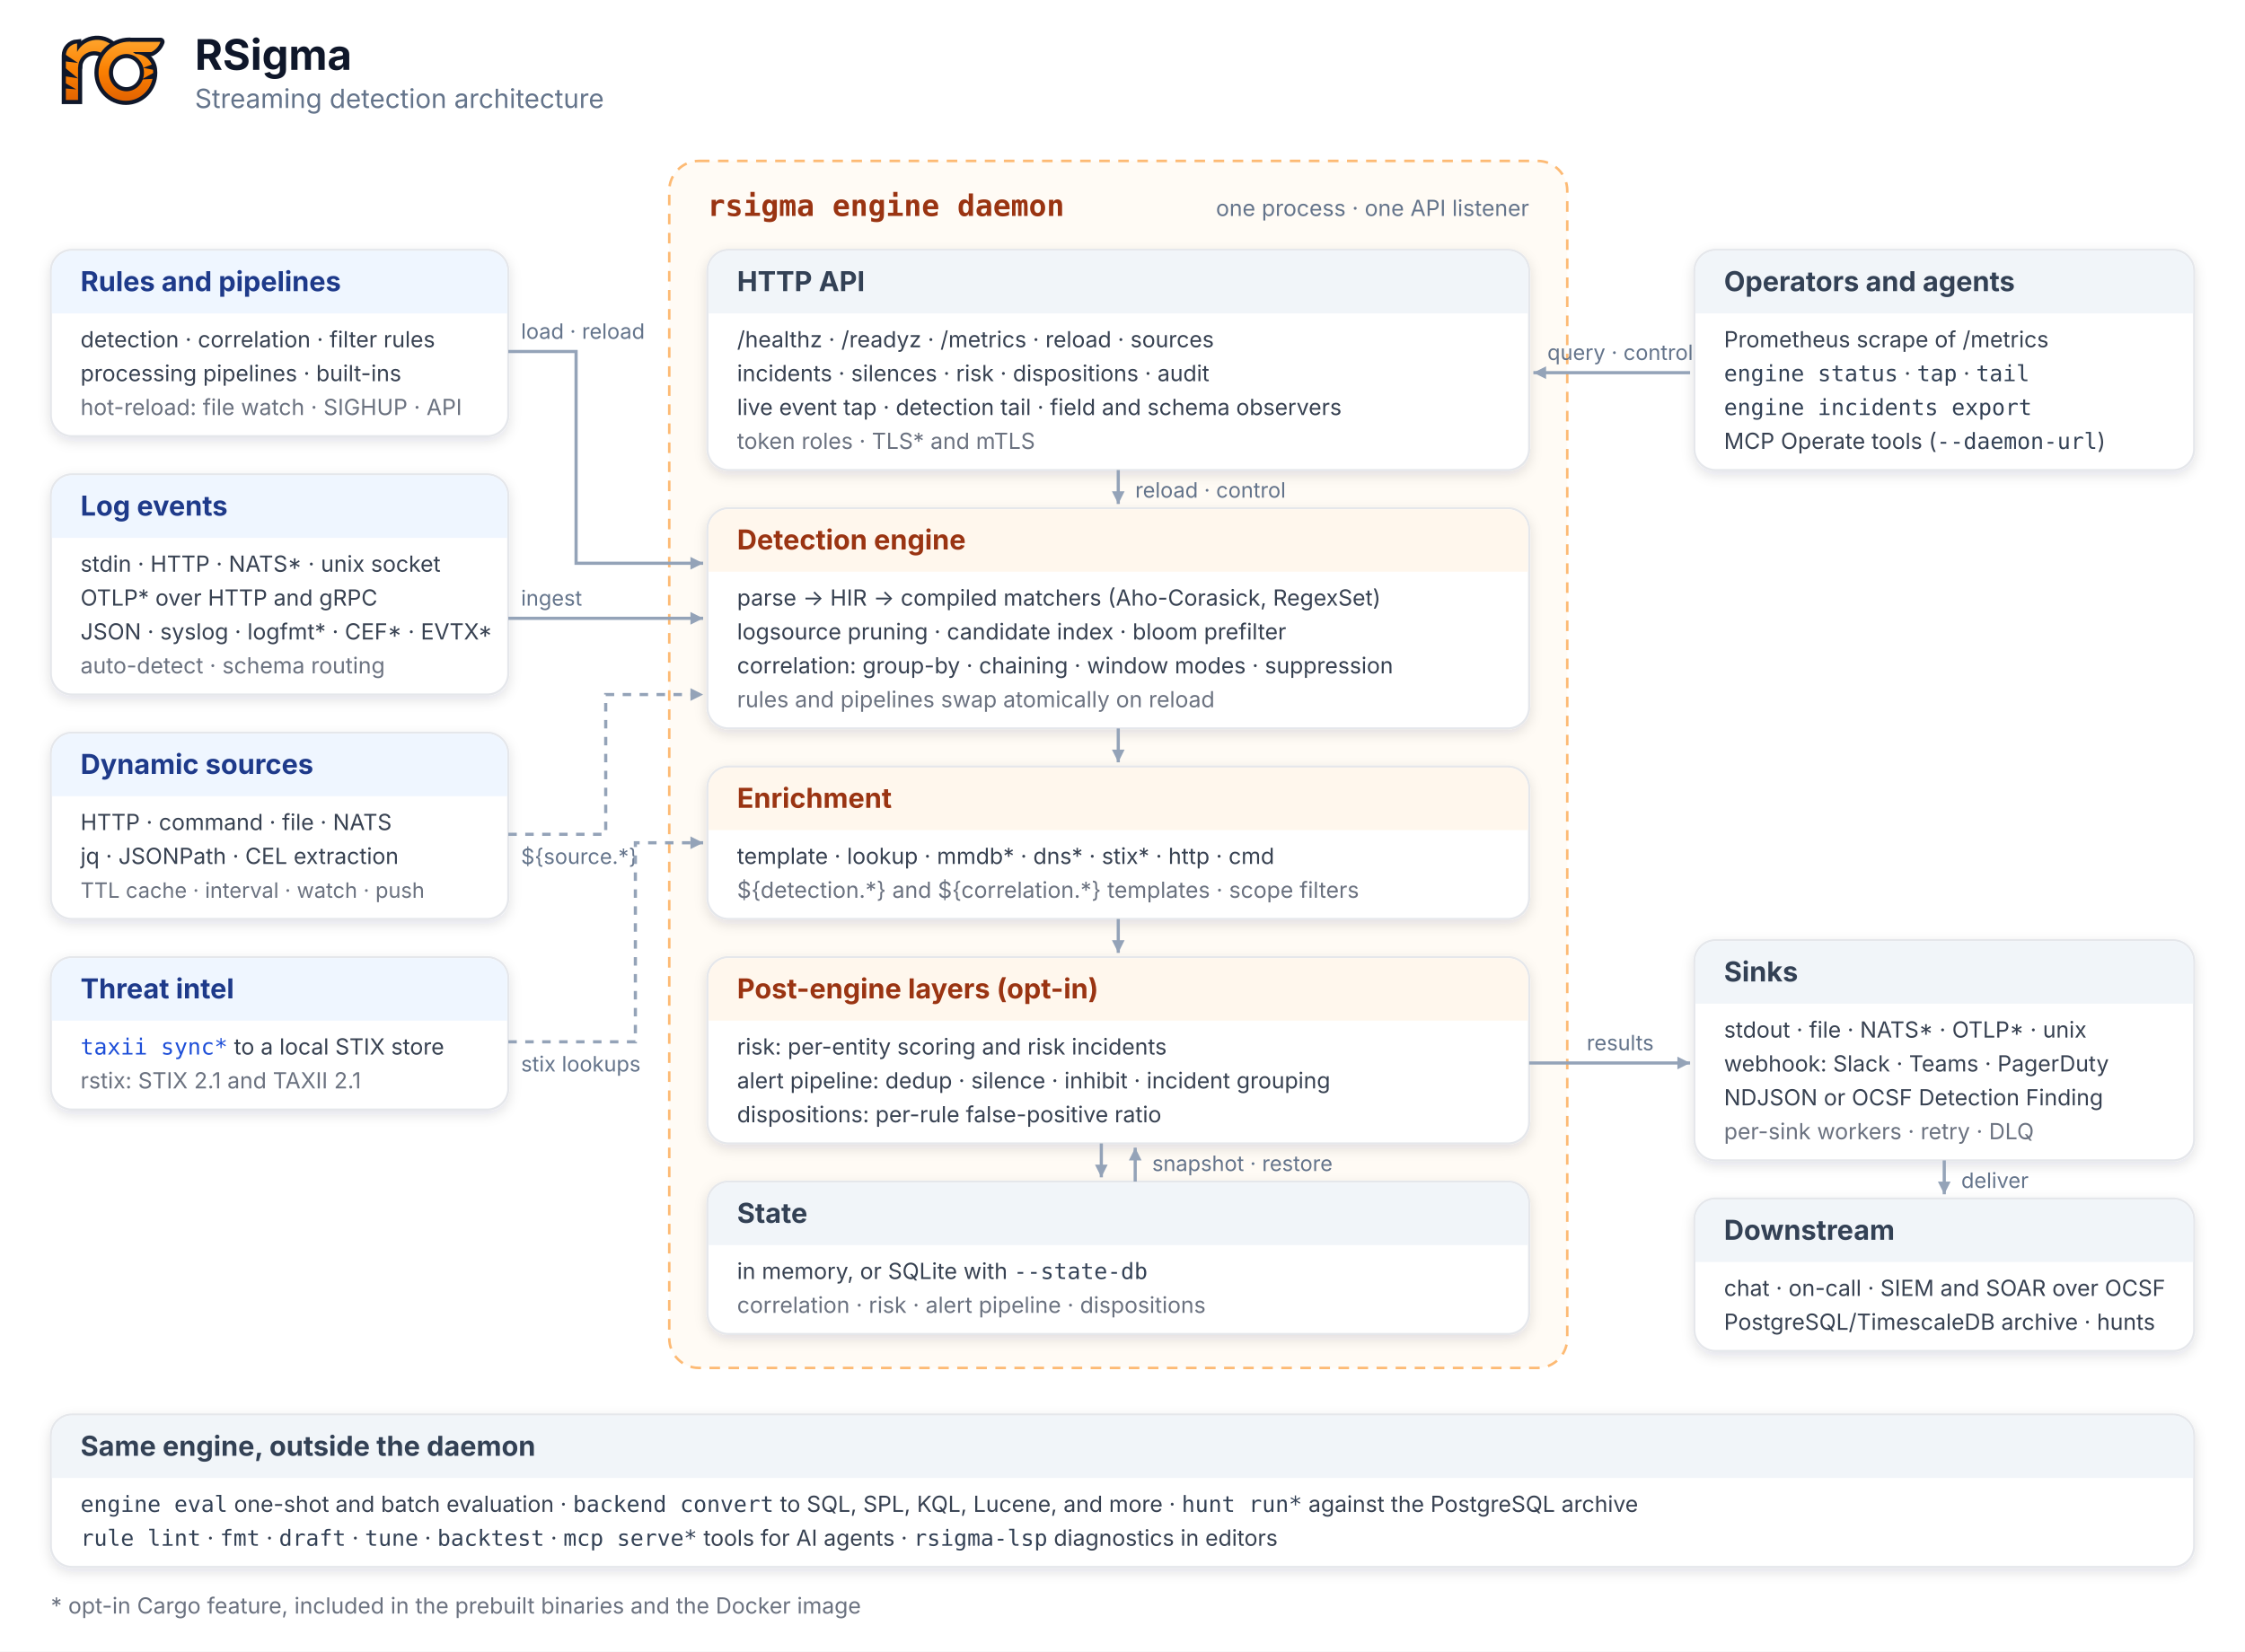
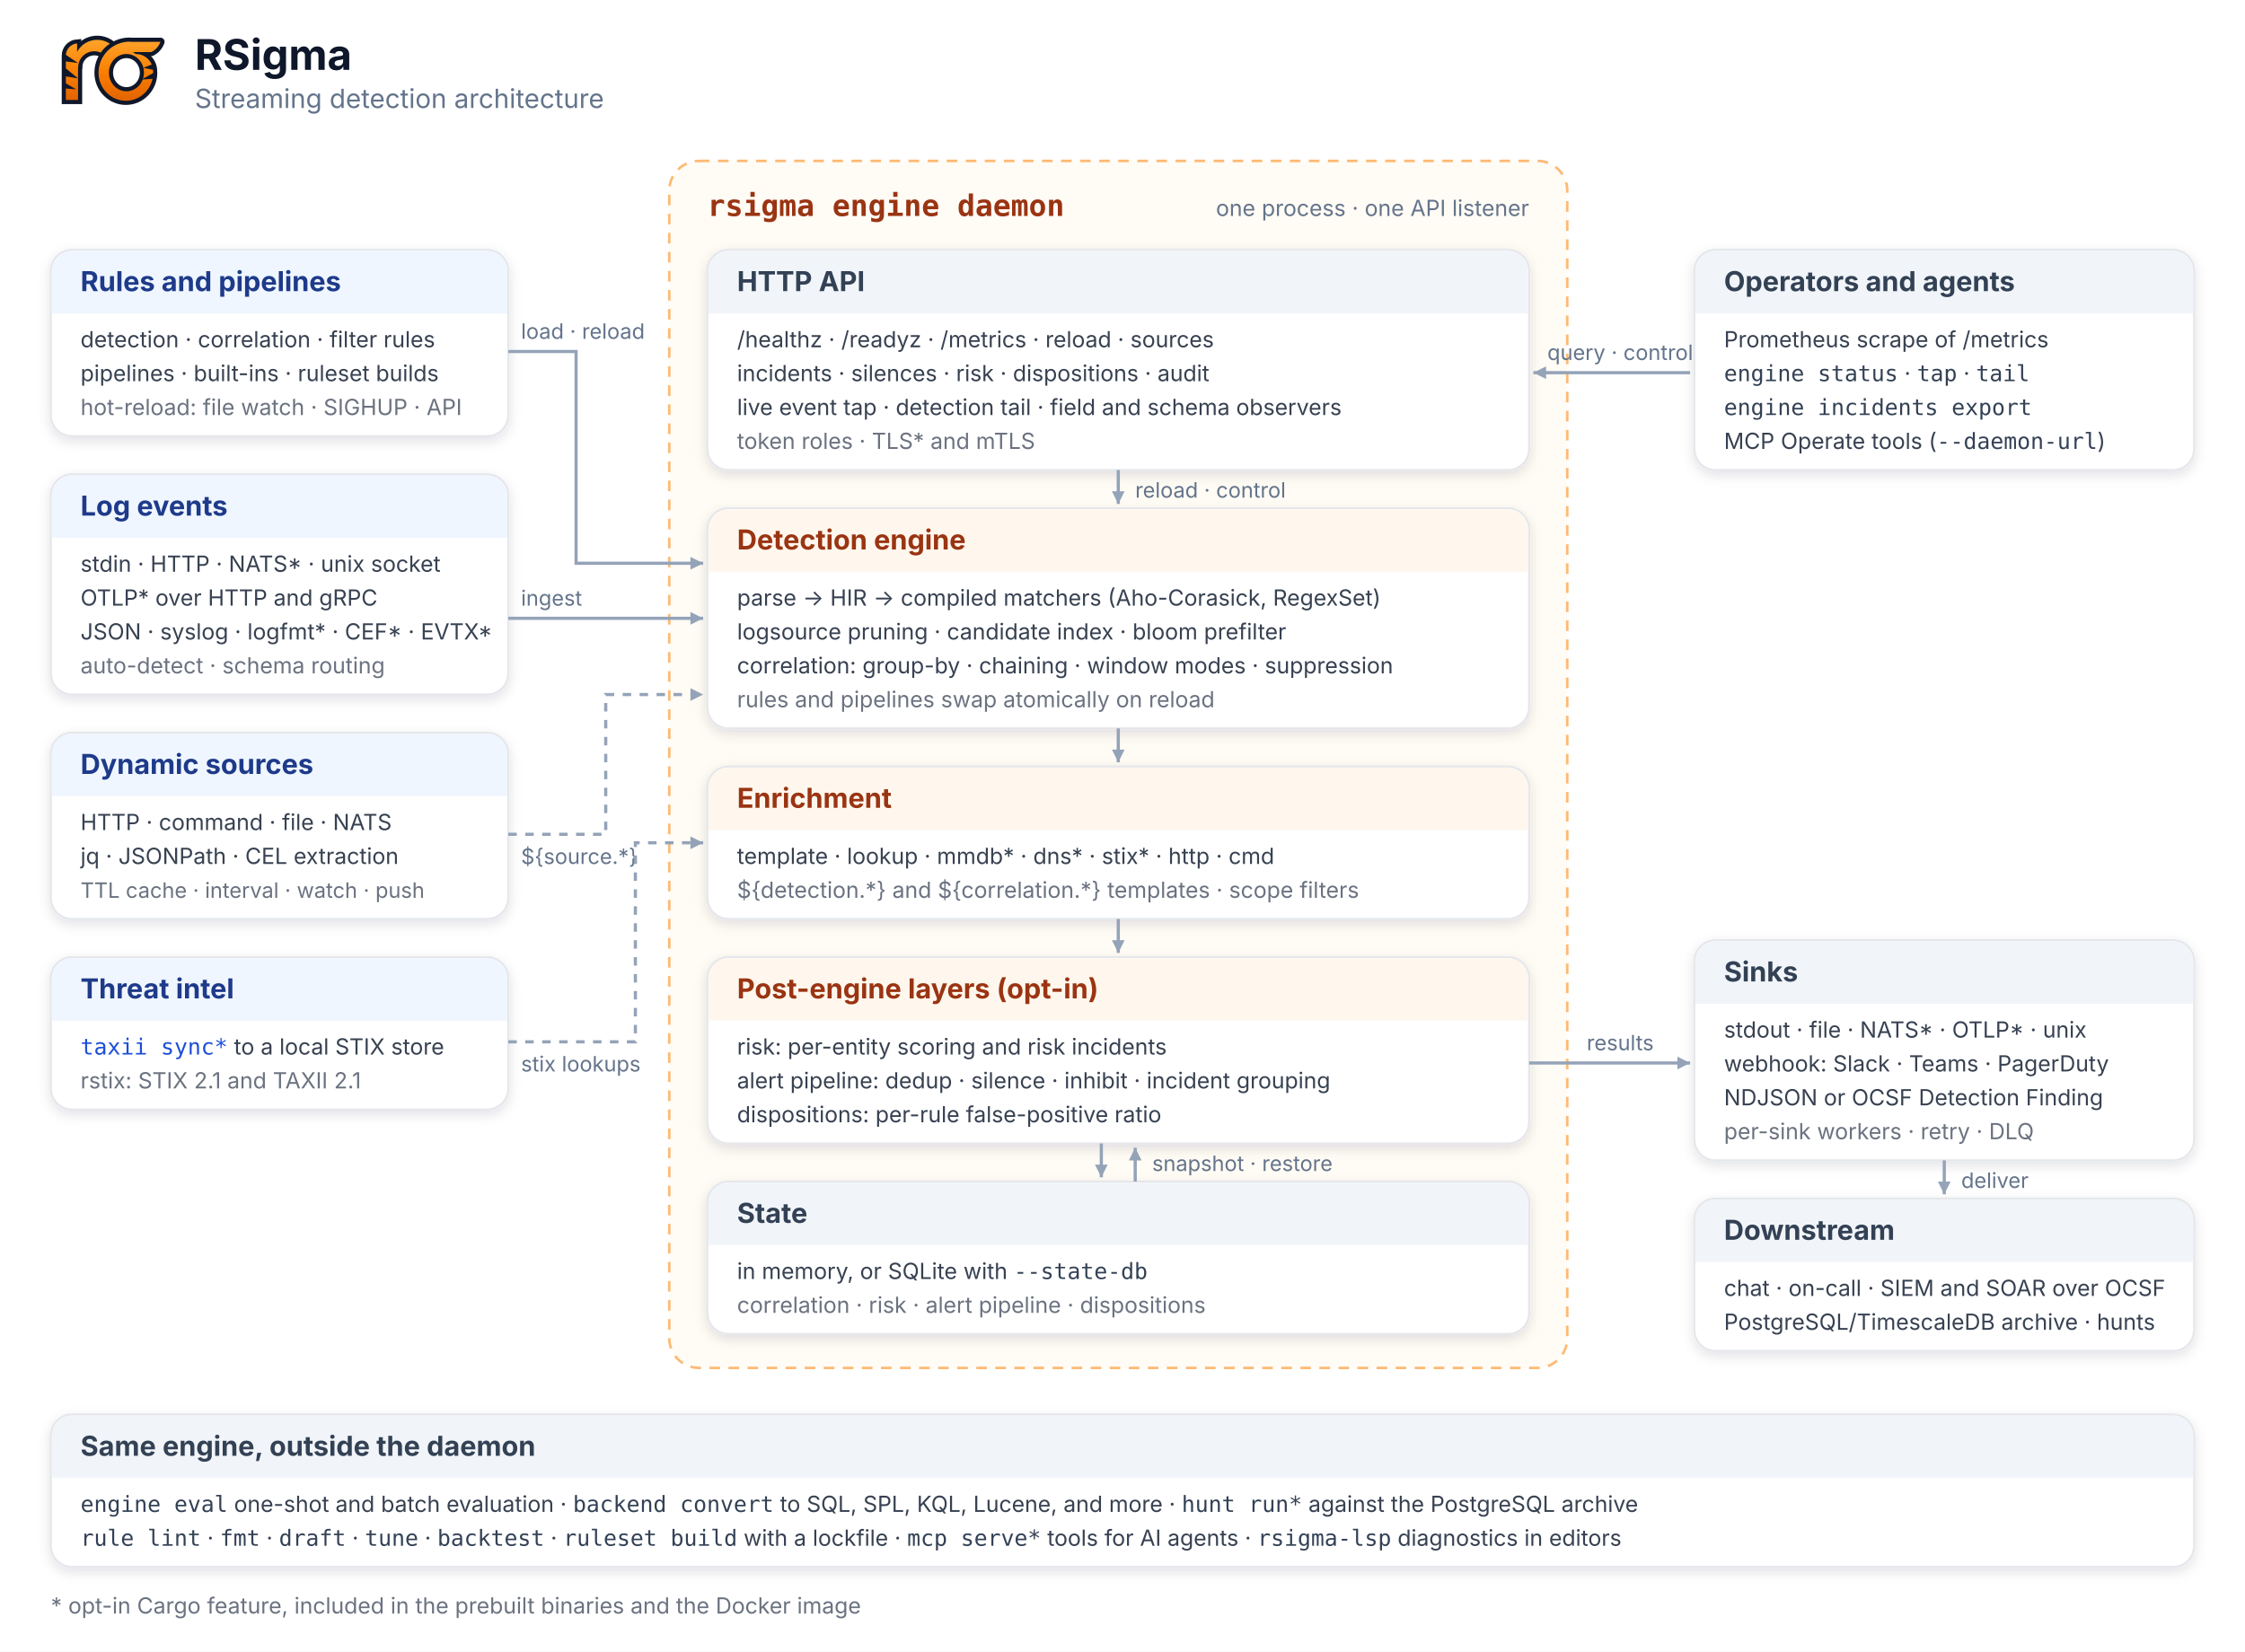
<svg xmlns="http://www.w3.org/2000/svg" width="1060" height="780" viewBox="0 0 1060 780" style="width:100%;height:100%" font-family="Inter, system-ui, -apple-system, Helvetica, Arial, sans-serif" role="img" aria-label="RSigma streaming detection architecture">
  <defs>
    <filter id="soft" x="-20%" y="-20%" width="140%" height="140%">
      <feDropShadow dx="0" dy="2" stdDeviation="3" flood-color="#0f172a" flood-opacity="0.12" />
    </filter>
    <marker id="arrow" markerWidth="8" markerHeight="8" refX="6" refY="3" orient="auto" markerUnits="userSpaceOnUse">
      <path class="arrowhead" d="M0,0 L6,3 L0,6 Z" fill="#94a3b8" />
    </marker>
    <style>
      .lnk { cursor: pointer; }
      .lnk:hover, .lnk:focus-visible { text-decoration: underline; }
      .head { cursor: pointer; }
      .head:focus-visible { outline: none; }
      .card, .flow { transition: stroke 120ms ease; }
      .stageL:hover .card, .stageL:focus-within .card { stroke: #60a5fa; }
      .stageR:hover .card, .stageR:focus-within .card { stroke: #fb923c; }
      .stageS:hover .card, .stageS:focus-within .card { stroke: #94a3b8; }
      .mono { font-family: ui-monospace, SFMono-Regular, Menlo, Consolas, monospace; }
      :root[data-embedded="true"] .bg { fill: transparent; }
      :root[data-theme="light"] { color-scheme: light; }
      /* Light values are presentation attributes on each element.
         Follow the host page's data-theme when embedded, or prefers-color-scheme standalone. */
      :root[data-theme="dark"] { color-scheme: dark; }
      :root[data-theme="dark"] .bg { fill: #0b1220; }
      :root[data-theme="dark"][data-embedded="true"] .bg { fill: transparent; }
      :root[data-theme="dark"] .logo { fill: #f1f5f9; }
      :root[data-theme="dark"] .logoLine { stroke: #f1f5f9; }
      :root[data-theme="dark"] .title { fill: #f1f5f9; }
      :root[data-theme="dark"] .sub { fill: #94a3b8; }
      :root[data-theme="dark"] .group { fill: #120f0c; stroke: #9a3412; }
      :root[data-theme="dark"] .groupT { fill: #fdba74; }
      :root[data-theme="dark"] .card { fill: #111b2e; stroke: #22314d; }
      :root[data-theme="dark"] .hdrL { fill: #142647; }
      :root[data-theme="dark"] .hdrR { fill: #33200f; }
      :root[data-theme="dark"] .hdrS { fill: #1a2436; }
      :root[data-theme="dark"] .tL, :root[data-theme="dark"] .cmdL { fill: #93c5fd; }
      :root[data-theme="dark"] .tR, :root[data-theme="dark"] .cmdR { fill: #fdba74; }
      :root[data-theme="dark"] .tS, :root[data-theme="dark"] .cmdS { fill: #e2e8f0; }
      :root[data-theme="dark"] .ink { fill: #cbd5e1; }
      :root[data-theme="dark"] .muted { fill: #8b9ab0; }
      :root[data-theme="dark"] .annot { fill: #94a3b8; }
      :root[data-theme="dark"] .flow { stroke: #64748b; }
      :root[data-theme="dark"] .arrowhead { fill: #64748b; }
      @media (prefers-color-scheme: dark) {
        :root:not([data-theme="light"]) { color-scheme: dark; }
        :root:not([data-theme="light"]) .bg { fill: #0b1220; }
        :root[data-embedded="true"]:not([data-theme="light"]) .bg { fill: transparent; }
        :root:not([data-theme="light"]) .logo { fill: #f1f5f9; }
        :root:not([data-theme="light"]) .logoLine { stroke: #f1f5f9; }
        :root:not([data-theme="light"]) .title { fill: #f1f5f9; }
        :root:not([data-theme="light"]) .sub { fill: #94a3b8; }
        :root:not([data-theme="light"]) .group { fill: #120f0c; stroke: #9a3412; }
        :root:not([data-theme="light"]) .groupT { fill: #fdba74; }
        :root:not([data-theme="light"]) .card { fill: #111b2e; stroke: #22314d; }
        :root:not([data-theme="light"]) .hdrL { fill: #142647; }
        :root:not([data-theme="light"]) .hdrR { fill: #33200f; }
        :root:not([data-theme="light"]) .hdrS { fill: #1a2436; }
        :root:not([data-theme="light"]) .tL, :root:not([data-theme="light"]) .cmdL { fill: #93c5fd; }
        :root:not([data-theme="light"]) .tR, :root:not([data-theme="light"]) .cmdR { fill: #fdba74; }
        :root:not([data-theme="light"]) .tS, :root:not([data-theme="light"]) .cmdS { fill: #e2e8f0; }
        :root:not([data-theme="light"]) .ink { fill: #cbd5e1; }
        :root:not([data-theme="light"]) .muted { fill: #8b9ab0; }
        :root:not([data-theme="light"]) .annot { fill: #94a3b8; }
        :root:not([data-theme="light"]) .flow { stroke: #64748b; }
        :root:not([data-theme="light"]) .arrowhead { fill: #64748b; }
      }
    </style>
  </defs>
  <rect class="bg" fill="#ffffff" x="0" y="0" width="1060" height="780" />
  <g transform="translate(24,12) scale(0.05)">
    <defs>
      <linearGradient id="logoGrad" gradientUnits="userSpaceOnUse" x1="0" y1="150" x2="0" y2="704">
        <stop offset="0.0" stop-color="#fea229" />
        <stop offset="0.5" stop-color="#fb8002" />
        <stop offset="1.0" stop-color="#e36401" />
      </linearGradient>
    </defs>
    <g class="logoLine" fill="none" stroke="#0f172a" stroke-width="78" stroke-linejoin="round">
      <path stroke-linejoin="miter" d="M142,704V285A115 115 0 0 1 248,170.4V255H257V704Z" />
      <path d="M248,250.4A215 215 0 0 1 610,222L530,301.6A152.5 152.5 0 0 0 258,396.3H200V250.4Z" />
    </g>
    <g fill="url(#logoGrad)" fill-rule="evenodd">
      <path d="M142,704V285A115 115 0 0 1 248,170.4V255H257V704Z" />
      <path d="M248,250.4A215 215 0 0 1 610,222L530,301.6A152.5 152.5 0 0 0 258,396.3H200V250.4Z" />
    </g>
    <g class="logoLine" fill="none" stroke="#0f172a" stroke-width="78" stroke-linejoin="round">
      <path d="M744,153.5A293.5 293.5 0 0 0 450.5,447A258 265 0 0 0 966.5,447A258 265 0 0 0 964.2,411.5A163 163 0 0 0 801,270L775,252L764,163.5ZM548.5,446A165.5 176 0 0 1 879.5,446A165.5 176 0 0 1 548.5,446Z" />
      <path d="M744,155H1035.2A171 171 0 0 1 948.3,252H744Z" />
    </g>
    <g fill="url(#logoGrad)" fill-rule="evenodd">
      <path d="M744,153.5A293.5 293.5 0 0 0 450.5,447A258 265 0 0 0 966.5,447A258 265 0 0 0 964.2,411.5A163 163 0 0 0 801,270L775,252L764,163.5ZM548.5,446A165.5 176 0 0 1 879.5,446A165.5 176 0 0 1 548.5,446Z" />
      <path d="M744,155H1035.2A171 171 0 0 1 948.3,252H744Z" />
    </g>
    <path class="logo" fill="#0f172a" d="M110,257.2L257,355L110,336.8ZM110,379.9L257,500.5L110,476.5ZM110,529.7L240,604L110,593.3ZM872,401L975,361V421ZM856,511L975,445V504Z" />
  </g>
  <a class="head" href="https://rsigma.io/" target="_top">
    <text class="title lnk" fill="#0f172a" x="92" y="33" font-size="20" font-weight="bold">RSigma</text>
  </a>
  <text class="sub" fill="#64748b" x="92" y="51" font-size="12.5">Streaming detection architecture</text>
  <rect class="group" x="316" y="76" width="424" height="570" rx="14" fill="#fffbf5" stroke="#fdba74" stroke-width="1.2" stroke-dasharray="5 4" />
  <a class="head" href="https://rsigma.io/cli/engine/daemon/" target="_top">
    <text class="groupT lnk" fill="#9a3412" x="334" y="102" font-size="14" font-weight="bold">
      <tspan class="mono">rsigma engine daemon</tspan>
    </text>
  </a>
  <text class="annot" fill="#64748b" x="722" y="102" font-size="10.5" text-anchor="end">
    <a class="lnk" href="https://rsigma.io/guide/streaming-detection/#what-the-daemon-does" target="_top">one process · one API listener</a>
  </text>
  <g class="stage stageS">
    <rect class="card cardS" fill="#ffffff" stroke="#e5e7eb" stroke-width="1" x="334" y="118" width="388" height="104" rx="10" filter="url(#soft)" />
    <path class="hdrS" fill="#f1f5f9" d="M334.5,128 a9.5,9.5 0 0 1 9.5,-9.5 h368 a9.5,9.5 0 0 1 9.5,9.5 v20 h-387 Z" />
    <a class="head" href="https://rsigma.io/reference/http-api/" target="_top">
      <text class="tS lnk" fill="#334155" x="348" y="137.5" font-size="13" font-weight="bold">HTTP API</text>
    </a>
    <text class="ink" fill="#374151" x="348" y="164" font-size="10.5">
      <a class="lnk" href="https://rsigma.io/reference/http-api/#probes" target="_top">/healthz · /readyz</a> · <a class="lnk" href="https://rsigma.io/reference/metrics/" target="_top">/metrics</a> · <a class="lnk" href="https://rsigma.io/reference/http-api/#reload" target="_top">reload</a> · <a class="lnk" href="https://rsigma.io/reference/http-api/#dynamic-sources" target="_top">sources</a>
    </text>
    <text class="ink" fill="#374151" x="348" y="180" font-size="10.5">
      <a class="lnk" href="https://rsigma.io/reference/http-api-state/" target="_top">incidents · silences · risk · dispositions · audit</a>
    </text>
    <text class="ink" fill="#374151" x="348" y="196" font-size="10.5">
      <a class="lnk" href="https://rsigma.io/reference/http-api-observability/" target="_top">live event tap · detection tail · field and schema observers</a>
    </text>
    <text class="muted" fill="#6b7280" x="348" y="212" font-size="10.5">
      <a class="lnk" href="https://rsigma.io/reference/http-api/#authentication" target="_top">token roles</a> · <a class="lnk" href="https://rsigma.io/reference/security/" target="_top">TLS* and mTLS</a>
    </text>
  </g>
  <g class="stage stageR">
    <rect class="card cardR" fill="#ffffff" stroke="#e5e7eb" stroke-width="1" x="334" y="240" width="388" height="104" rx="10" filter="url(#soft)" />
    <path class="hdrR" fill="#fff7ed" d="M334.5,250 a9.5,9.5 0 0 1 9.5,-9.5 h368 a9.5,9.5 0 0 1 9.5,9.5 v20 h-387 Z" />
    <a class="head" href="https://rsigma.io/reference/architecture/#data-flow" target="_top">
      <text class="tR lnk" fill="#9a3412" x="348" y="259.5" font-size="13" font-weight="bold">Detection engine</text>
    </a>
    <text class="ink" fill="#374151" x="348" y="286" font-size="10.5">
      <a class="lnk" href="https://rsigma.io/reference/architecture/#data-flow" target="_top">parse → HIR</a> → <a class="lnk" href="https://rsigma.io/guide/performance-tuning/#always-on-the-matcher-optimizer" target="_top">compiled matchers (Aho-Corasick, RegexSet)</a>
    </text>
    <text class="ink" fill="#374151" x="348" y="302" font-size="10.5">
      <a class="lnk" href="https://rsigma.io/guide/logsource-routing/" target="_top">logsource pruning</a> · <a class="lnk" href="https://rsigma.io/guide/performance-tuning/#rule-loading-at-scale" target="_top">candidate index</a> · <a class="lnk" href="https://rsigma.io/guide/performance-tuning/#bloom-pre-filter-for-substring-heavy-rule-sets" target="_top">bloom prefilter</a>
    </text>
    <text class="ink" fill="#374151" x="348" y="318" font-size="10.5">
      <a class="lnk" href="https://rsigma.io/getting-started/concepts/#the-three-kinds-of-rules" target="_top">correlation: group-by · chaining</a> · <a class="lnk" href="https://rsigma.io/guide/streaming-detection/#window-modes" target="_top">window modes</a> · <a class="lnk" href="https://rsigma.io/reference/custom-attributes/#rsigma-attributes" target="_top">suppression</a>
    </text>
    <text class="muted" fill="#6b7280" x="348" y="334" font-size="10.5">
      <a class="lnk" href="https://rsigma.io/guide/streaming-detection/#hot-reload" target="_top">rules and pipelines swap atomically on reload</a>
    </text>
  </g>
  <g class="stage stageR">
    <rect class="card cardR" fill="#ffffff" stroke="#e5e7eb" stroke-width="1" x="334" y="362" width="388" height="72" rx="10" filter="url(#soft)" />
    <path class="hdrR" fill="#fff7ed" d="M334.5,372 a9.5,9.5 0 0 1 9.5,-9.5 h368 a9.5,9.5 0 0 1 9.5,9.5 v20 h-387 Z" />
    <a class="head" href="https://rsigma.io/guide/enrichers/" target="_top">
      <text class="tR lnk" fill="#9a3412" x="348" y="381.5" font-size="13" font-weight="bold">Enrichment</text>
    </a>
    <text class="ink" fill="#374151" x="348" y="408" font-size="10.5">
      <a class="lnk" href="https://rsigma.io/guide/enrichers/#template-pure-string-interpolation" target="_top">template</a> · <a class="lnk" href="https://rsigma.io/guide/enrichers/#lookup-read-from-the-dynamic-source-cache" target="_top">lookup</a> · <a class="lnk" href="https://rsigma.io/guide/enrichers/#mmdb-local-mmdb-lookup" target="_top">mmdb*</a> · <a class="lnk" href="https://rsigma.io/guide/enrichers/#dns-dns-lookup" target="_top">dns*</a> · <a class="lnk" href="https://rsigma.io/guide/enrichers/#stix-local-stix-store-lookup" target="_top">stix*</a> · <a class="lnk" href="https://rsigma.io/guide/enrichers/#http-per-result-http-fetch-with-optional-response-cache" target="_top">http</a> · <a class="lnk" href="https://rsigma.io/guide/enrichers/#command-per-result-local-process-execution" target="_top">cmd</a>
    </text>
    <text class="muted" fill="#6b7280" x="348" y="424" font-size="10.5">
      <a class="lnk" href="https://rsigma.io/guide/enrichers/#kind-and-template-namespaces" target="_top">${detection.*} and ${correlation.*} templates</a> · <a class="lnk" href="https://rsigma.io/guide/enrichers/#scope-filtering" target="_top">scope filters</a>
    </text>
  </g>
  <g class="stage stageR">
    <rect class="card cardR" fill="#ffffff" stroke="#e5e7eb" stroke-width="1" x="334" y="452" width="388" height="88" rx="10" filter="url(#soft)" />
    <path class="hdrR" fill="#fff7ed" d="M334.5,462 a9.5,9.5 0 0 1 9.5,-9.5 h368 a9.5,9.5 0 0 1 9.5,9.5 v20 h-387 Z" />
    <a class="head" href="https://rsigma.io/guide/risk-based-alerting/" target="_top">
      <text class="tR lnk" fill="#9a3412" x="348" y="471.5" font-size="13" font-weight="bold">Post-engine layers (opt-in)</text>
    </a>
    <text class="ink" fill="#374151" x="348" y="498" font-size="10.5">
      <a class="lnk" href="https://rsigma.io/guide/risk-based-alerting/" target="_top">risk: per-entity scoring and risk incidents</a>
    </text>
    <text class="ink" fill="#374151" x="348" y="514" font-size="10.5">
      <a class="lnk" href="https://rsigma.io/guide/alert-pipeline/" target="_top">alert pipeline: dedup · silence · inhibit · incident grouping</a>
    </text>
    <text class="ink" fill="#374151" x="348" y="530" font-size="10.5">
      <a class="lnk" href="https://rsigma.io/guide/triage-feedback/" target="_top">dispositions: per-rule false-positive ratio</a>
    </text>
  </g>
  <g class="stage stageS">
    <rect class="card cardS" fill="#ffffff" stroke="#e5e7eb" stroke-width="1" x="334" y="558" width="388" height="72" rx="10" filter="url(#soft)" />
    <path class="hdrS" fill="#f1f5f9" d="M334.5,568 a9.5,9.5 0 0 1 9.5,-9.5 h368 a9.5,9.5 0 0 1 9.5,9.5 v20 h-387 Z" />
    <a class="head" href="https://rsigma.io/guide/streaming-detection/#state-persistence" target="_top">
      <text class="tS lnk" fill="#334155" x="348" y="577.5" font-size="13" font-weight="bold">State</text>
    </a>
    <text class="ink" fill="#374151" x="348" y="604" font-size="10.5">
      <a class="lnk" href="https://rsigma.io/guide/streaming-detection/#state-persistence" target="_top">in memory, or SQLite with</a>
      <a class="lnk" href="https://rsigma.io/guide/streaming-detection/#state-persistence" target="_top">
        <tspan class="mono cmdS" fill="#334155">--state-db</tspan>
      </a>
    </text>
    <text class="muted" fill="#6b7280" x="348" y="620" font-size="10.5">
      <a class="lnk" href="https://rsigma.io/guide/streaming-detection/#state-persistence" target="_top">correlation</a> · <a class="lnk" href="https://rsigma.io/guide/risk-based-alerting/" target="_top">risk</a> · <a class="lnk" href="https://rsigma.io/guide/alert-pipeline/" target="_top">alert pipeline</a> · <a class="lnk" href="https://rsigma.io/guide/triage-feedback/" target="_top">dispositions</a>
    </text>
  </g>
  <path class="flow" d="M528.0,222 L528.0,238" fill="none" stroke="#94a3b8" stroke-width="1.5" marker-end="url(#arrow)" />
  <text class="annot" fill="#64748b" x="536.0" y="235" font-size="10" text-anchor="start">
    <a class="lnk" href="https://rsigma.io/reference/http-api/#reload" target="_top">reload · control</a>
  </text>
  <path class="flow" d="M528.0,344 L528.0,360" fill="none" stroke="#94a3b8" stroke-width="1.5" marker-end="url(#arrow)" />
  <path class="flow" d="M528.0,434 L528.0,450" fill="none" stroke="#94a3b8" stroke-width="1.5" marker-end="url(#arrow)" />
  <path class="flow" d="M520.0,540 L520.0,556" fill="none" stroke="#94a3b8" stroke-width="1.5" marker-end="url(#arrow)" />
  <path class="flow" d="M536.0,558 L536.0,542" fill="none" stroke="#94a3b8" stroke-width="1.5" marker-end="url(#arrow)" />
  <text class="annot" fill="#64748b" x="544.0" y="553" font-size="10" text-anchor="start">
    <a class="lnk" href="https://rsigma.io/guide/streaming-detection/#state-persistence" target="_top">snapshot · restore</a>
  </text>
  <g class="stage stageL">
    <rect class="card cardL" fill="#ffffff" stroke="#e5e7eb" stroke-width="1" x="24" y="118" width="216" height="88" rx="10" filter="url(#soft)" />
    <path class="hdrL" fill="#eff6ff" d="M24.5,128 a9.5,9.5 0 0 1 9.5,-9.5 h196 a9.5,9.5 0 0 1 9.5,9.5 v20 h-215 Z" />
    <a class="head" href="https://rsigma.io/getting-started/concepts/" target="_top">
      <text class="tL lnk" fill="#1e3a8a" x="38" y="137.5" font-size="13" font-weight="bold">Rules and pipelines</text>
    </a>
    <text class="ink" fill="#374151" x="38" y="164" font-size="10.5">
      <a class="lnk" href="https://rsigma.io/getting-started/concepts/#the-three-kinds-of-rules" target="_top">detection · correlation · filter rules</a>
    </text>
    <text class="ink" fill="#374151" x="38" y="180" font-size="10.5">
-       <a class="lnk" href="https://rsigma.io/guide/processing-pipelines/" target="_top">processing pipelines</a> · <a class="lnk" href="https://rsigma.io/reference/builtin-pipelines/" target="_top">built-ins</a>
+       <a class="lnk" href="https://rsigma.io/guide/processing-pipelines/" target="_top">pipelines</a> · <a class="lnk" href="https://rsigma.io/reference/builtin-pipelines/" target="_top">built-ins</a> · <a class="lnk" href="https://rsigma.io/guide/rulesets/" target="_top">ruleset builds</a>
    </text>
    <text class="muted" fill="#6b7280" x="38" y="196" font-size="10.5">
      <a class="lnk" href="https://rsigma.io/guide/streaming-detection/#hot-reload" target="_top">hot-reload: file watch · SIGHUP · API</a>
    </text>
  </g>
  <path class="flow" d="M240,166.0 L272,166.0 L272,266 L332,266" fill="none" stroke="#94a3b8" stroke-width="1.5" marker-end="url(#arrow)" />
  <text class="annot" fill="#64748b" x="246" y="160.0" font-size="10" text-anchor="start">
    <a class="lnk" href="https://rsigma.io/guide/streaming-detection/#hot-reload" target="_top">load · reload</a>
  </text>
  <g class="stage stageL">
    <rect class="card cardL" fill="#ffffff" stroke="#e5e7eb" stroke-width="1" x="24" y="224" width="216" height="104" rx="10" filter="url(#soft)" />
    <path class="hdrL" fill="#eff6ff" d="M24.5,234 a9.5,9.5 0 0 1 9.5,-9.5 h196 a9.5,9.5 0 0 1 9.5,9.5 v20 h-215 Z" />
    <a class="head" href="https://rsigma.io/guide/streaming-detection/#input-sources" target="_top">
      <text class="tL lnk" fill="#1e3a8a" x="38" y="243.5" font-size="13" font-weight="bold">Log events</text>
    </a>
    <text class="ink" fill="#374151" x="38" y="270" font-size="10.5">
      <a class="lnk" href="https://rsigma.io/guide/streaming-detection/#input-sources" target="_top">stdin · HTTP</a> · <a class="lnk" href="https://rsigma.io/guide/nats-streaming/" target="_top">NATS*</a> · <a class="lnk" href="https://rsigma.io/guide/streaming-detection/#input-sources" target="_top">unix socket</a>
    </text>
    <text class="ink" fill="#374151" x="38" y="286" font-size="10.5">
      <a class="lnk" href="https://rsigma.io/guide/otlp-integration/" target="_top">OTLP* over HTTP and gRPC</a>
    </text>
    <text class="ink" fill="#374151" x="38" y="302" font-size="10.5">
      <a class="lnk" href="https://rsigma.io/guide/input-formats/" target="_top">JSON · syslog · logfmt* · CEF* · EVTX*</a>
    </text>
    <text class="muted" fill="#6b7280" x="38" y="318" font-size="10.5">
      <a class="lnk" href="https://rsigma.io/guide/input-formats/#auto-detect" target="_top">auto-detect</a> · <a class="lnk" href="https://rsigma.io/guide/schema-routing/" target="_top">schema routing</a>
    </text>
  </g>
  <path class="flow" d="M240,292 L332,292" fill="none" stroke="#94a3b8" stroke-width="1.5" marker-end="url(#arrow)" />
  <text class="annot" fill="#64748b" x="246" y="286" font-size="10" text-anchor="start">
    <a class="lnk" href="https://rsigma.io/guide/streaming-detection/#input-sources" target="_top">ingest</a>
  </text>
  <g class="stage stageL">
    <rect class="card cardL" fill="#ffffff" stroke="#e5e7eb" stroke-width="1" x="24" y="346" width="216" height="88" rx="10" filter="url(#soft)" />
    <path class="hdrL" fill="#eff6ff" d="M24.5,356 a9.5,9.5 0 0 1 9.5,-9.5 h196 a9.5,9.5 0 0 1 9.5,9.5 v20 h-215 Z" />
    <a class="head" href="https://rsigma.io/reference/dynamic-sources/" target="_top">
      <text class="tL lnk" fill="#1e3a8a" x="38" y="365.5" font-size="13" font-weight="bold">Dynamic sources</text>
    </a>
    <text class="ink" fill="#374151" x="38" y="392" font-size="10.5">
      <a class="lnk" href="https://rsigma.io/reference/dynamic-sources/#http" target="_top">HTTP</a> · <a class="lnk" href="https://rsigma.io/reference/dynamic-sources/#command" target="_top">command</a> · <a class="lnk" href="https://rsigma.io/reference/dynamic-sources/#file" target="_top">file</a> · <a class="lnk" href="https://rsigma.io/reference/dynamic-sources/#nats" target="_top">NATS</a>
    </text>
    <text class="ink" fill="#374151" x="38" y="408" font-size="10.5">
      <a class="lnk" href="https://rsigma.io/reference/dynamic-sources/#extract-languages" target="_top">jq · JSONPath · CEL extraction</a>
    </text>
    <text class="muted" fill="#6b7280" x="38" y="424" font-size="10">
      <a class="lnk" href="https://rsigma.io/reference/dynamic-sources/#refresh-policies" target="_top">TTL cache · interval · watch · push</a>
    </text>
  </g>
  <path class="flow" d="M240,394.0 L286,394.0 L286,328 L332,328" fill="none" stroke="#94a3b8" stroke-width="1.5" stroke-dasharray="4 4" marker-end="url(#arrow)" />
  <text class="annot" fill="#64748b" x="246" y="408.0" font-size="10" text-anchor="start">
    <a class="lnk" href="https://rsigma.io/reference/dynamic-pipelines/#source-references-in-vars" target="_top">${source.*}</a>
  </text>
  <g class="stage stageL">
    <rect class="card cardL" fill="#ffffff" stroke="#e5e7eb" stroke-width="1" x="24" y="452" width="216" height="72" rx="10" filter="url(#soft)" />
    <path class="hdrL" fill="#eff6ff" d="M24.5,462 a9.5,9.5 0 0 1 9.5,-9.5 h196 a9.5,9.5 0 0 1 9.5,9.5 v20 h-215 Z" />
    <a class="head" href="https://rsigma.io/cli/taxii/sync/" target="_top">
      <text class="tL lnk" fill="#1e3a8a" x="38" y="471.5" font-size="13" font-weight="bold">Threat intel</text>
    </a>
    <text class="ink" fill="#374151" x="38" y="498" font-size="10.5">
      <a class="lnk" href="https://rsigma.io/cli/taxii/sync/" target="_top">
        <tspan class="mono cmdL" fill="#1d4ed8">taxii sync*</tspan> to a local STIX store</a>
    </text>
    <text class="muted" fill="#6b7280" x="38" y="514" font-size="10.5">
      <a class="lnk" href="https://rsigma.io/library/rstix/" target="_top">rstix: STIX 2.1 and TAXII 2.1</a>
    </text>
  </g>
  <path class="flow" d="M240,492.0 L300,492.0 L300,398.0 L332,398.0" fill="none" stroke="#94a3b8" stroke-width="1.5" stroke-dasharray="4 4" marker-end="url(#arrow)" />
  <text class="annot" fill="#64748b" x="246" y="506.0" font-size="10" text-anchor="start">
    <a class="lnk" href="https://rsigma.io/guide/enrichers/#stix-local-stix-store-lookup" target="_top">stix lookups</a>
  </text>
  <g class="stage stageS">
    <rect class="card cardS" fill="#ffffff" stroke="#e5e7eb" stroke-width="1" x="800" y="118" width="236" height="104" rx="10" filter="url(#soft)" />
    <path class="hdrS" fill="#f1f5f9" d="M800.5,128 a9.5,9.5 0 0 1 9.5,-9.5 h216 a9.5,9.5 0 0 1 9.5,9.5 v20 h-235 Z" />
    <a class="head" href="https://rsigma.io/guide/observability/" target="_top">
      <text class="tS lnk" fill="#334155" x="814" y="137.5" font-size="13" font-weight="bold">Operators and agents</text>
    </a>
    <text class="ink" fill="#374151" x="814" y="164" font-size="10.5">
      <a class="lnk" href="https://rsigma.io/reference/metrics/" target="_top">Prometheus scrape of /metrics</a>
    </text>
    <text class="ink" fill="#374151" x="814" y="180" font-size="10.5">
      <a class="lnk" href="https://rsigma.io/cli/engine/status/" target="_top">
        <tspan class="mono cmdS" fill="#334155">engine status</tspan>
      </a> · <a class="lnk" href="https://rsigma.io/cli/engine/tap/" target="_top">
        <tspan class="mono cmdS" fill="#334155">tap</tspan>
      </a> · <a class="lnk" href="https://rsigma.io/cli/engine/tail/" target="_top">
        <tspan class="mono cmdS" fill="#334155">tail</tspan>
      </a>
    </text>
    <text class="ink" fill="#374151" x="814" y="196" font-size="10.5">
      <a class="lnk" href="https://rsigma.io/cli/engine/incidents-export/" target="_top">
        <tspan class="mono cmdS" fill="#334155">engine incidents export</tspan>
      </a>
    </text>
    <text class="ink" fill="#374151" x="814" y="212" font-size="10.5">
      <a class="lnk" href="https://rsigma.io/guide/mcp-server/" target="_top">MCP Operate tools</a> (<a class="lnk" href="https://rsigma.io/cli/mcp/serve/" target="_top">
        <tspan class="mono cmdS" fill="#334155">--daemon-url</tspan>
      </a>)</text>
  </g>
  <path class="flow" d="M798,176.0 L724,176.0" fill="none" stroke="#94a3b8" stroke-width="1.5" marker-end="url(#arrow)" />
  <text class="annot" fill="#64748b" x="765.0" y="170.0" font-size="10" text-anchor="middle">
    <a class="lnk" href="https://rsigma.io/reference/http-api/#endpoint-summary" target="_top">query · control</a>
  </text>
  <g class="stage stageS">
    <rect class="card cardS" fill="#ffffff" stroke="#e5e7eb" stroke-width="1" x="800" y="444.0" width="236" height="104" rx="10" filter="url(#soft)" />
    <path class="hdrS" fill="#f1f5f9" d="M800.5,454.0 a9.5,9.5 0 0 1 9.5,-9.5 h216 a9.5,9.5 0 0 1 9.5,9.5 v20 h-235 Z" />
    <a class="head" href="https://rsigma.io/guide/streaming-detection/#output-sinks" target="_top">
      <text class="tS lnk" fill="#334155" x="814" y="463.5" font-size="13" font-weight="bold">Sinks</text>
    </a>
    <text class="ink" fill="#374151" x="814" y="490.0" font-size="10.5">
      <a class="lnk" href="https://rsigma.io/guide/streaming-detection/#output-sinks" target="_top">stdout · file</a> · <a class="lnk" href="https://rsigma.io/guide/nats-streaming/" target="_top">NATS*</a> · <a class="lnk" href="https://rsigma.io/guide/otlp-integration/" target="_top">OTLP*</a> · <a class="lnk" href="https://rsigma.io/guide/streaming-detection/#output-sinks" target="_top">unix</a>
    </text>
    <text class="ink" fill="#374151" x="814" y="506.0" font-size="10.5">
      <a class="lnk" href="https://rsigma.io/guide/webhooks/" target="_top">webhook: Slack · Teams · PagerDuty</a>
    </text>
    <text class="ink" fill="#374151" x="814" y="522.0" font-size="10.5">
      <a class="lnk" href="https://rsigma.io/guide/ocsf-findings/" target="_top">NDJSON or OCSF Detection Finding</a>
    </text>
    <text class="muted" fill="#6b7280" x="814" y="538.0" font-size="10.5">
      <a class="lnk" href="https://rsigma.io/guide/streaming-detection/#pipeline-and-back-pressure-tuning" target="_top">per-sink workers · retry</a> · <a class="lnk" href="https://rsigma.io/guide/nats-streaming/#dead-letter-queue" target="_top">DLQ</a>
    </text>
  </g>
  <path class="flow" d="M722,502.0 L798,502.0" fill="none" stroke="#94a3b8" stroke-width="1.5" marker-end="url(#arrow)" />
  <text class="annot" fill="#64748b" x="765.0" y="496.0" font-size="10" text-anchor="middle">
    <a class="lnk" href="https://rsigma.io/reference/output/" target="_top">results</a>
  </text>
  <g class="stage stageS">
    <rect class="card cardS" fill="#ffffff" stroke="#e5e7eb" stroke-width="1" x="800" y="566.0" width="236" height="72" rx="10" filter="url(#soft)" />
    <path class="hdrS" fill="#f1f5f9" d="M800.5,576.0 a9.5,9.5 0 0 1 9.5,-9.5 h216 a9.5,9.5 0 0 1 9.5,9.5 v20 h-235 Z" />
    <a class="head" href="https://rsigma.io/guide/streaming-detection/#output-sinks" target="_top">
      <text class="tS lnk" fill="#334155" x="814" y="585.5" font-size="13" font-weight="bold">Downstream</text>
    </a>
    <text class="ink" fill="#374151" x="814" y="612.0" font-size="10.5">
      <a class="lnk" href="https://rsigma.io/guide/webhooks/#slack" target="_top">chat</a> · <a class="lnk" href="https://rsigma.io/guide/webhooks/#pagerduty" target="_top">on-call</a> · <a class="lnk" href="https://rsigma.io/guide/ocsf-findings/" target="_top">SIEM and SOAR over OCSF</a>
    </text>
    <text class="ink" fill="#374151" x="814" y="628.0" font-size="10.5">
      <a class="lnk" href="https://rsigma.io/reference/backends/postgres/" target="_top">PostgreSQL/TimescaleDB archive</a> · <a class="lnk" href="https://rsigma.io/guide/hunting/" target="_top">hunts</a>
    </text>
  </g>
  <path class="flow" d="M918.0,548.0 L918.0,564.0" fill="none" stroke="#94a3b8" stroke-width="1.5" marker-end="url(#arrow)" />
  <text class="annot" fill="#64748b" x="926.0" y="561.0" font-size="10" text-anchor="start">
    <a class="lnk" href="https://rsigma.io/guide/streaming-detection/#output-sinks" target="_top">deliver</a>
  </text>
  <g class="stage stageS">
    <rect class="card cardS" fill="#ffffff" stroke="#e5e7eb" stroke-width="1" x="24" y="668" width="1012" height="72" rx="10" filter="url(#soft)" />
    <path class="hdrS" fill="#f1f5f9" d="M24.5,678 a9.5,9.5 0 0 1 9.5,-9.5 h992 a9.5,9.5 0 0 1 9.5,9.5 v20 h-1011 Z" />
    <a class="head" href="https://rsigma.io/cli/" target="_top">
      <text class="tS lnk" fill="#334155" x="38" y="687.5" font-size="13" font-weight="bold">Same engine, outside the daemon</text>
    </a>
    <text class="ink" fill="#374151" x="38" y="714" font-size="10.5">
      <a class="lnk" href="https://rsigma.io/cli/engine/eval/" target="_top">
        <tspan class="mono cmdS" fill="#334155">engine eval</tspan> one-shot and batch evaluation</a>  ·  <a class="lnk" href="https://rsigma.io/cli/backend/convert/" target="_top">
        <tspan class="mono cmdS" fill="#334155">backend convert</tspan> to SQL, SPL, KQL, Lucene, and more</a>  ·  <a class="lnk" href="https://rsigma.io/cli/hunt/run/" target="_top">
        <tspan class="mono cmdS" fill="#334155">hunt run*</tspan> against the PostgreSQL archive</a>
    </text>
    <text class="ink" fill="#374151" x="38" y="730" font-size="10.5">
      <a class="lnk" href="https://rsigma.io/cli/rule/lint/" target="_top">
        <tspan class="mono cmdS" fill="#334155">rule lint</tspan>
      </a> · <a class="lnk" href="https://rsigma.io/cli/rule/fmt/" target="_top">
        <tspan class="mono cmdS" fill="#334155">fmt</tspan>
      </a> · <a class="lnk" href="https://rsigma.io/cli/rule/draft/" target="_top">
        <tspan class="mono cmdS" fill="#334155">draft</tspan>
      </a> · <a class="lnk" href="https://rsigma.io/cli/rule/tune/" target="_top">
        <tspan class="mono cmdS" fill="#334155">tune</tspan>
      </a> · <a class="lnk" href="https://rsigma.io/cli/rule/backtest/" target="_top">
        <tspan class="mono cmdS" fill="#334155">backtest</tspan>
-       </a>  ·  <a class="lnk" href="https://rsigma.io/cli/mcp/serve/" target="_top">
+       </a>  ·  <a class="lnk" href="https://rsigma.io/cli/ruleset/build/" target="_top">
+         <tspan class="mono cmdS" fill="#334155">ruleset build</tspan> with a lockfile</a>  ·  <a class="lnk" href="https://rsigma.io/cli/mcp/serve/" target="_top">
        <tspan class="mono cmdS" fill="#334155">mcp serve*</tspan> tools for AI agents</a>  ·  <a class="lnk" href="https://rsigma.io/editors/vscode/" target="_top">
        <tspan class="mono cmdS" fill="#334155">rsigma-lsp</tspan> diagnostics in editors</a>
    </text>
  </g>
  <text class="muted" fill="#6b7280" x="24" y="762" font-size="10.5">
    <a class="lnk" href="https://rsigma.io/reference/feature-flags/" target="_top">* opt-in Cargo feature, included in the prebuilt binaries and the Docker image</a>
  </text>
</svg>
